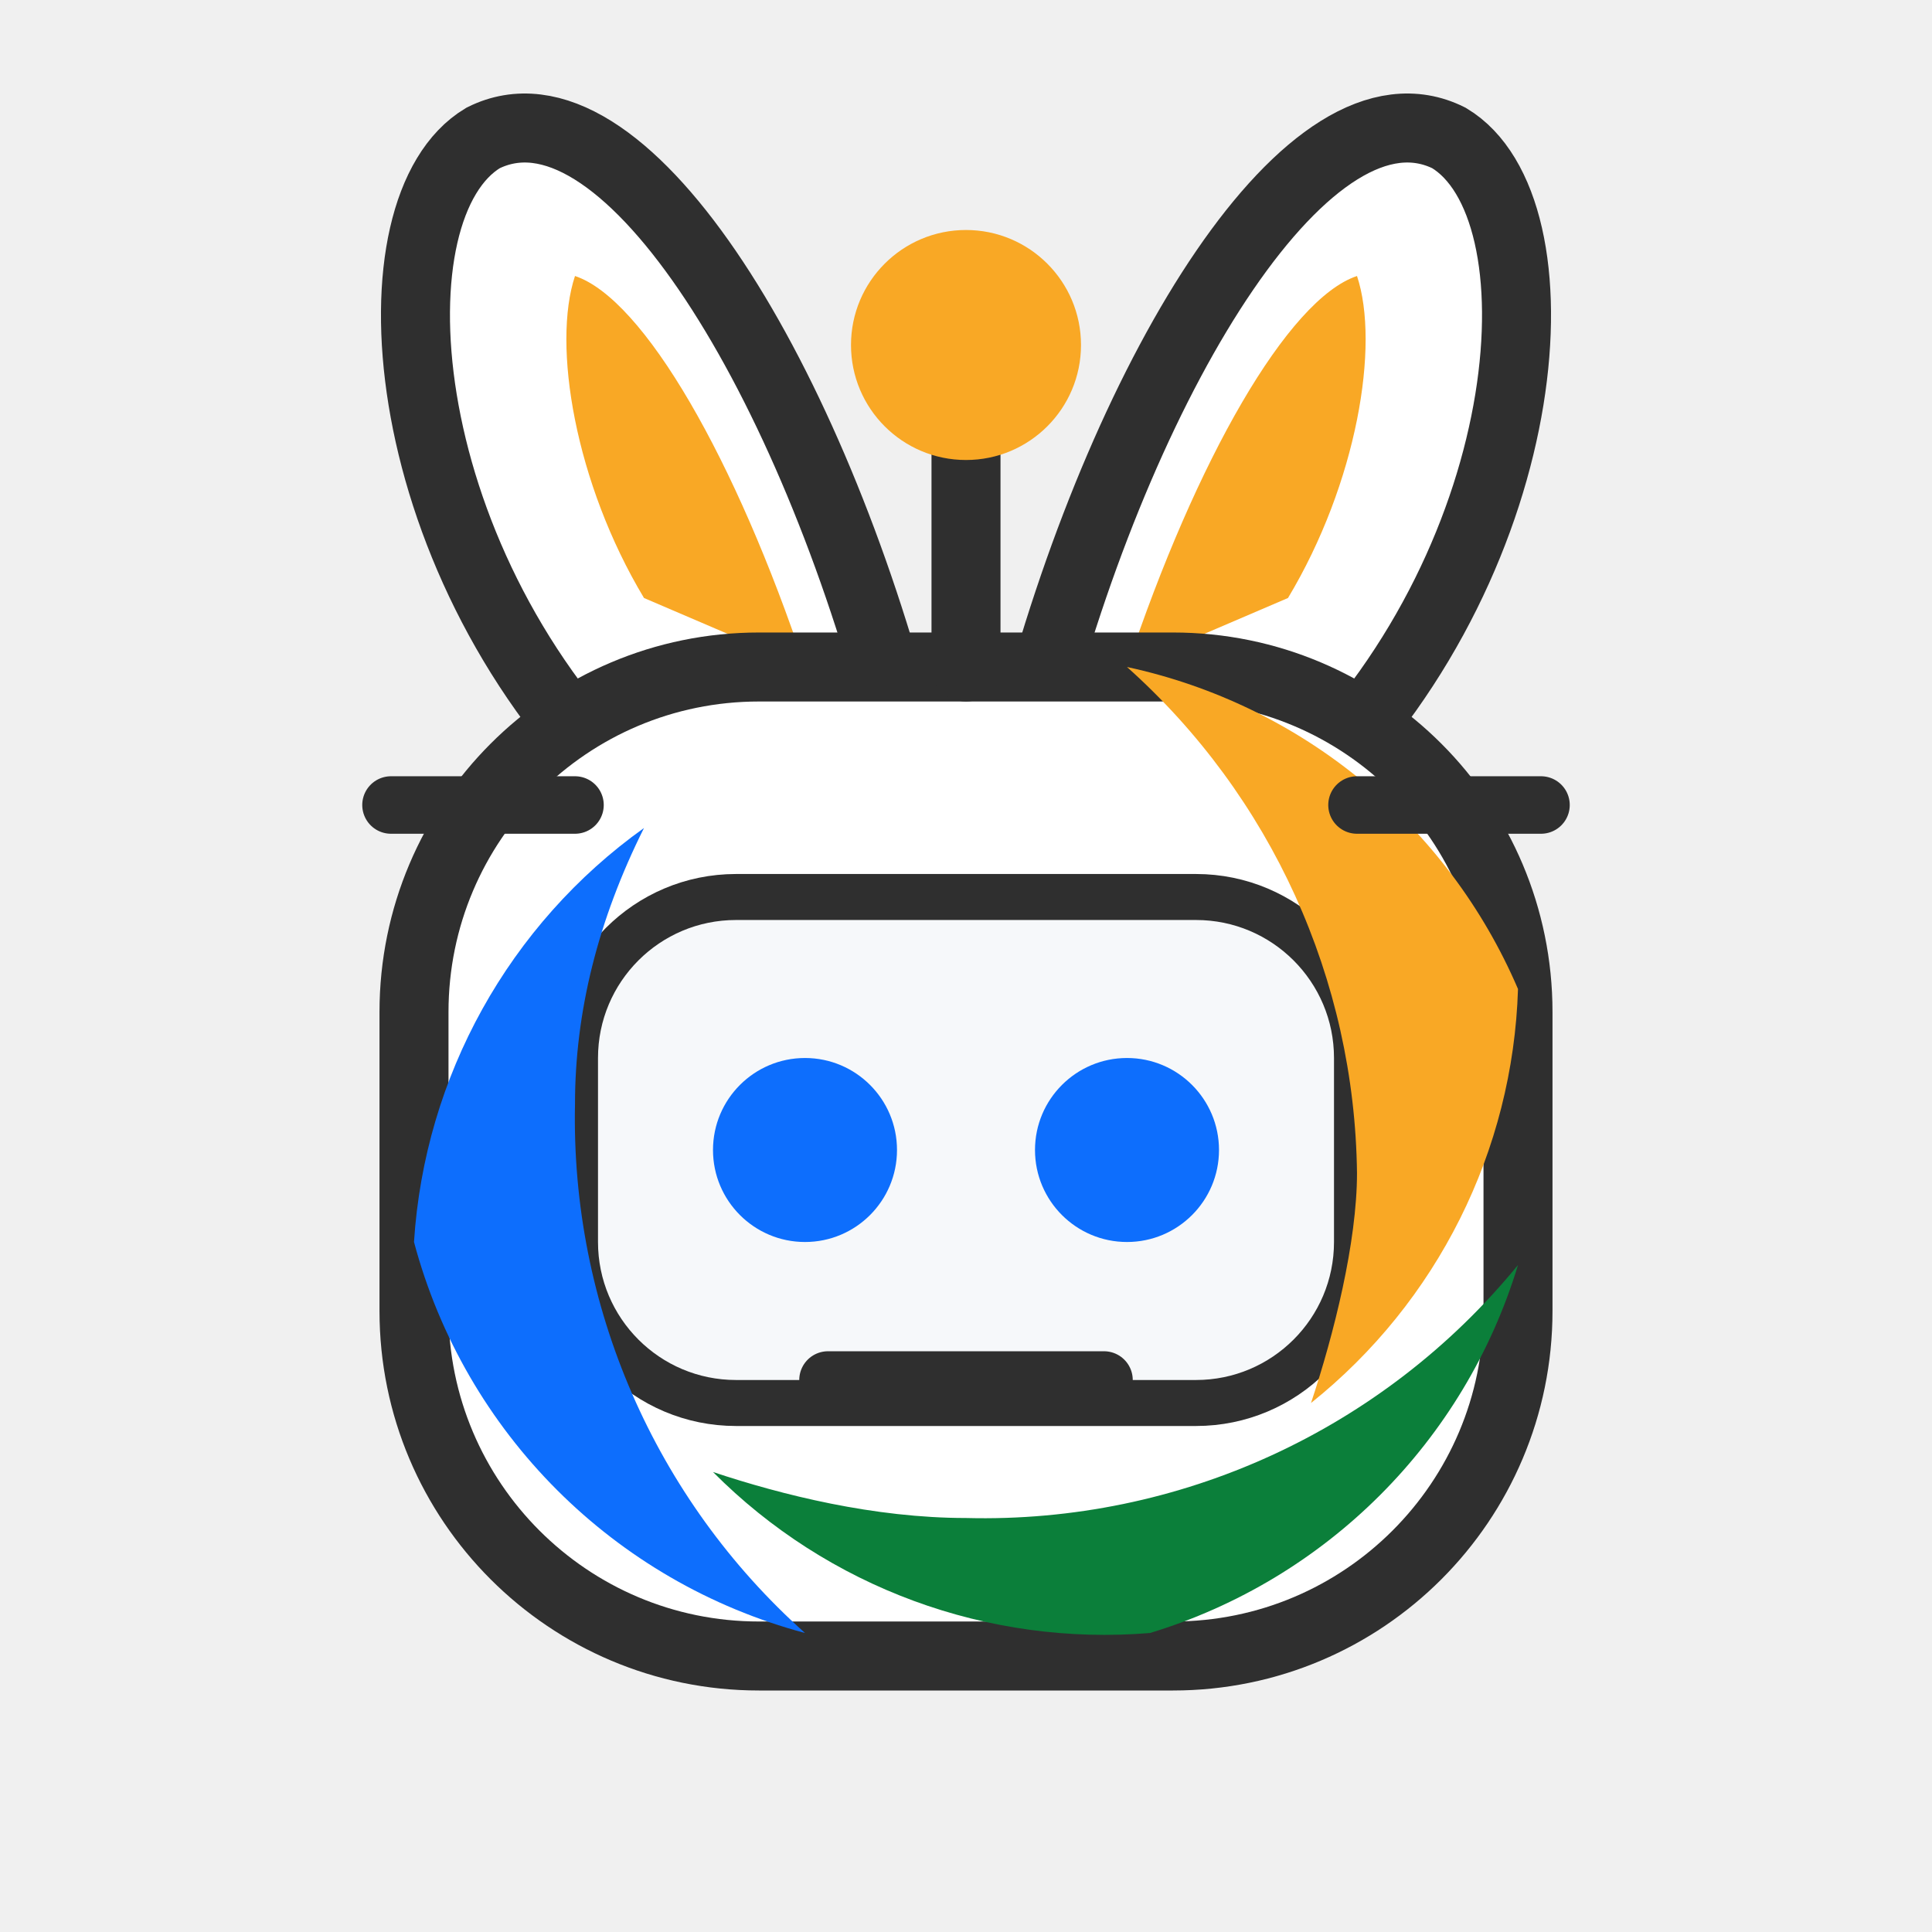
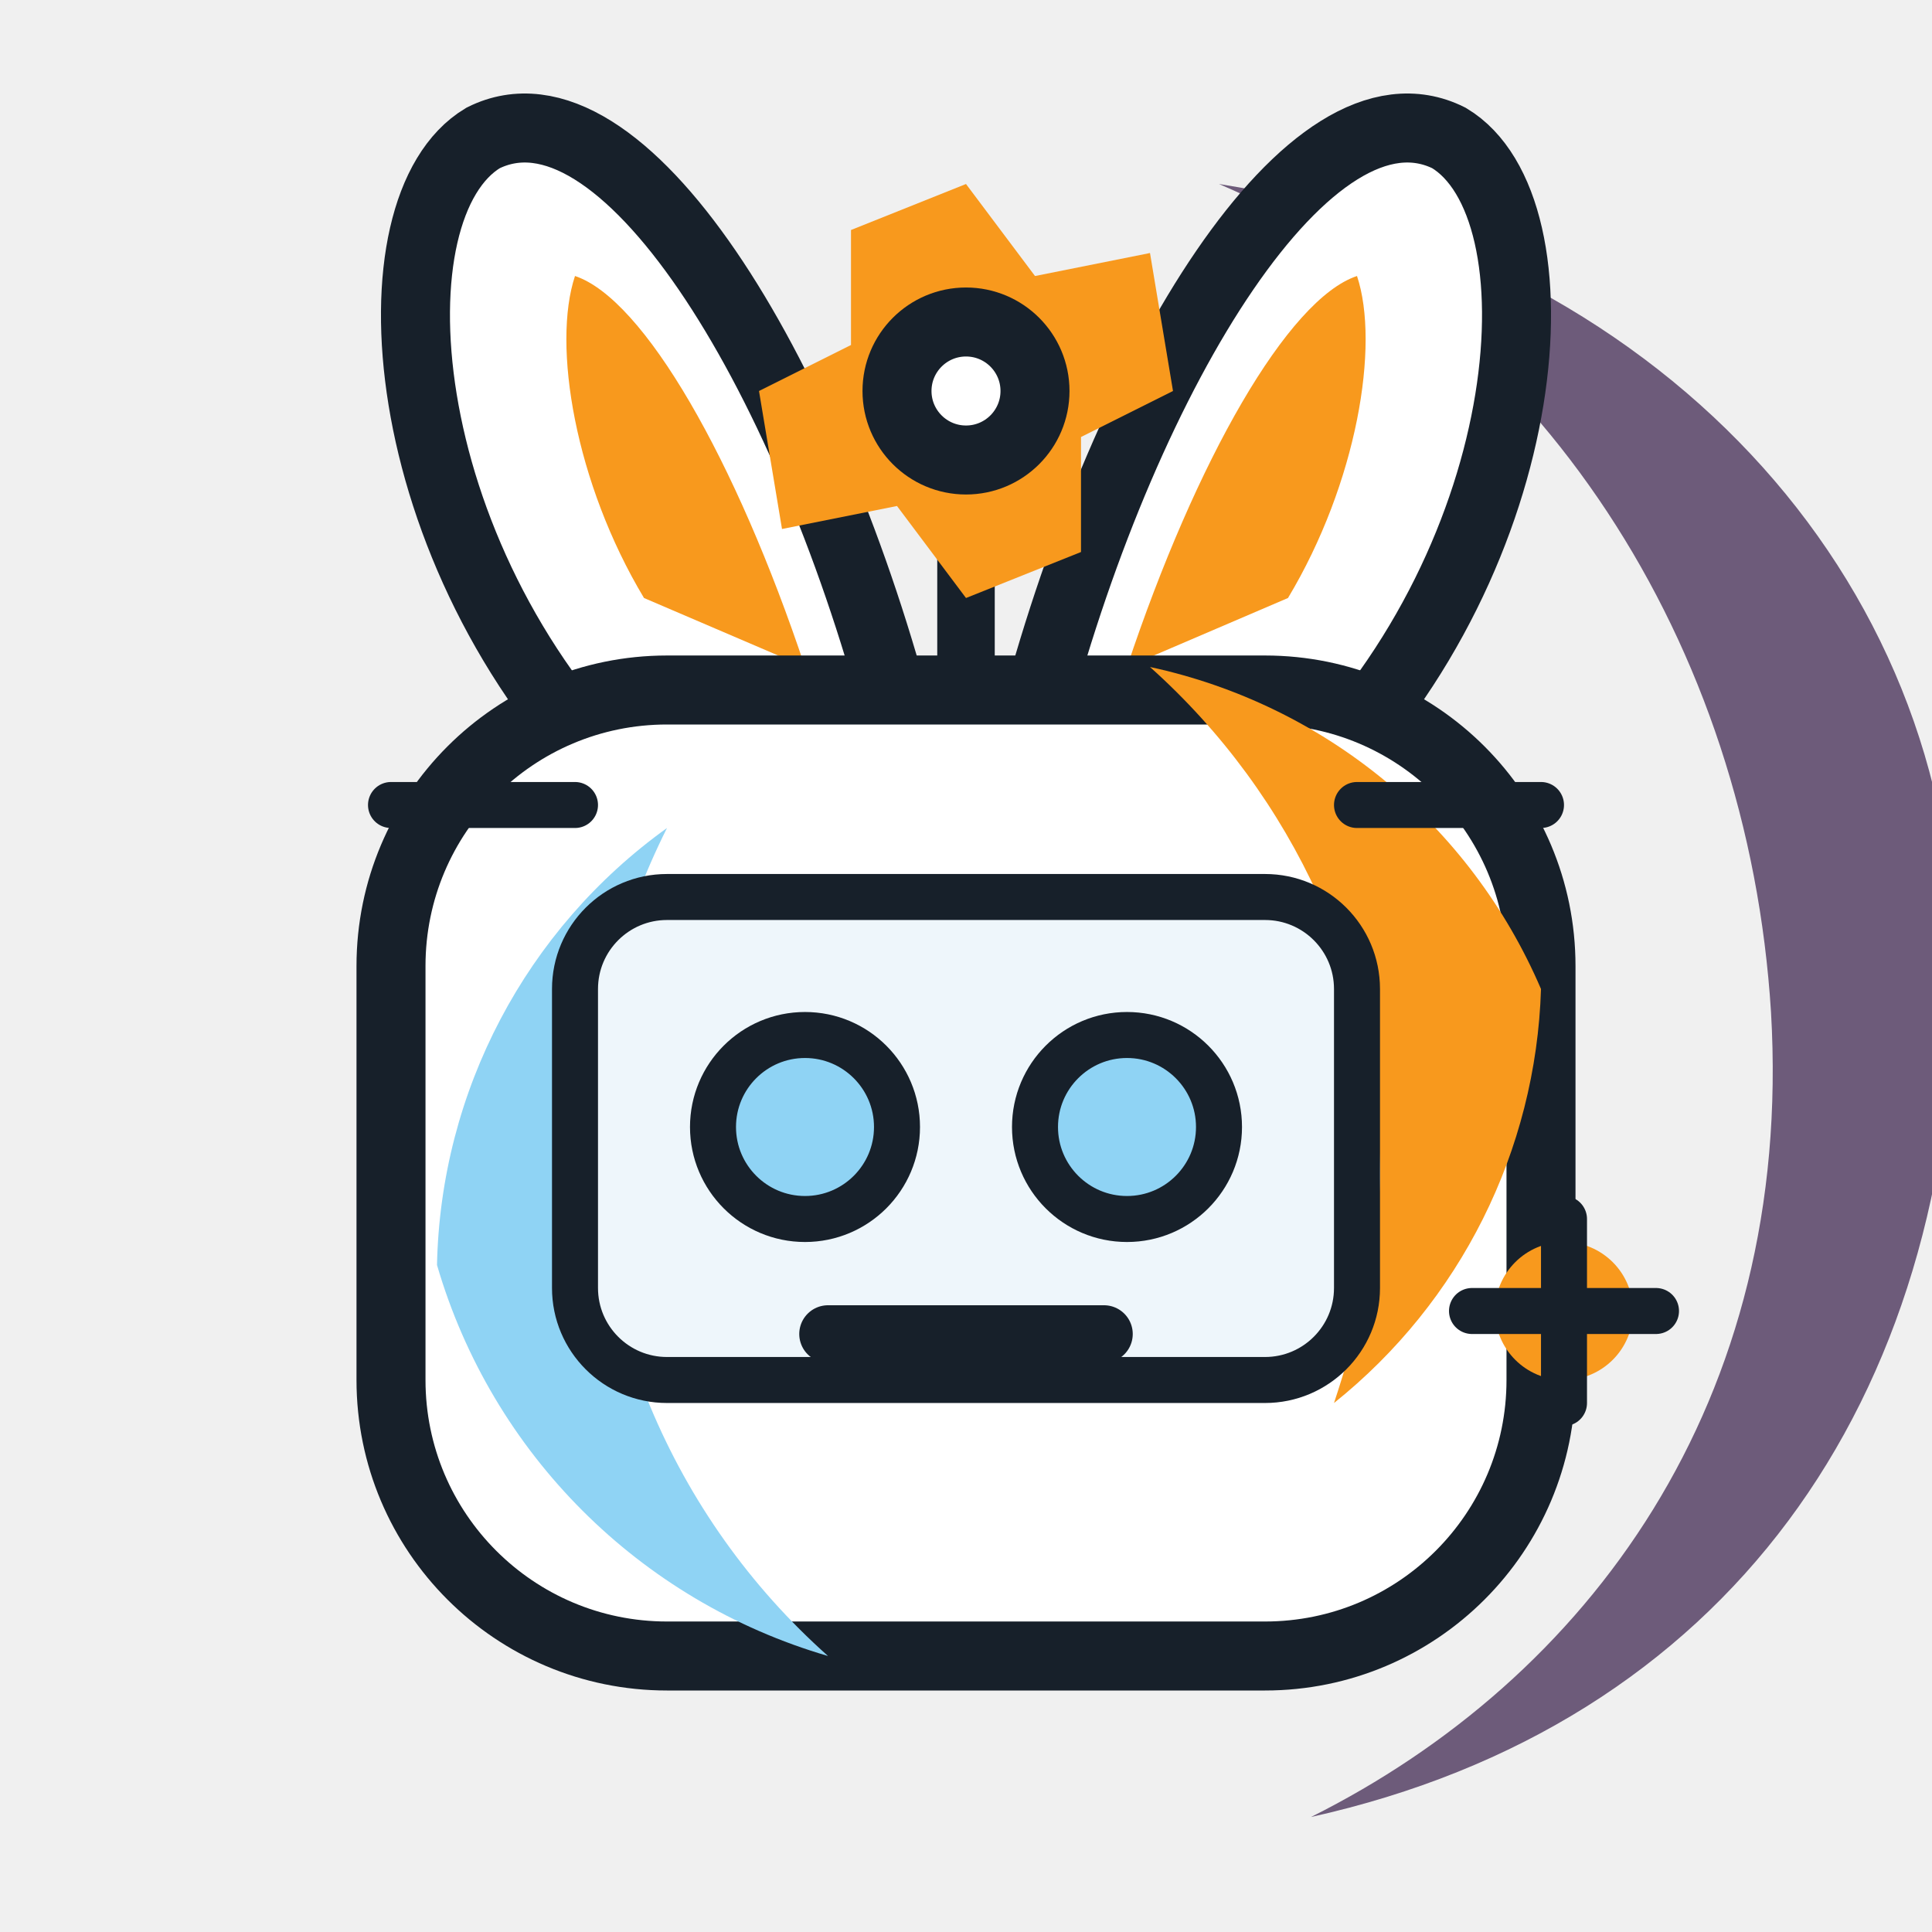
<svg xmlns="http://www.w3.org/2000/svg" width="84" height="84" viewBox="0 0 84 84" role="img" aria-label="GraalVM themed robot bunny">
  <style>
-     .shell { fill: #ffffff; stroke: #2f2f2f; stroke-width: 3; }
-     .panel { fill: #f6f8fa; stroke: #2f2f2f; stroke-width: 2; }
-     .eye { fill: #0d6efd; }
-     .antenna { fill: none; stroke: #2f2f2f; stroke-width: 3; stroke-linecap: round; stroke-linejoin: round; }
-     .line { fill: none; stroke: #2f2f2f; stroke-width: 2.5; stroke-linecap: round; stroke-linejoin: round; }
-     .accent-blue { fill: #0d6efd; }
-     .accent-green { fill: #0b7f3a; }
-     .accent-gold { fill: #f9a825; }
+     .shell { fill: #ffffff; stroke: #17202a; stroke-width: 3; }
+     .panel { fill: #eef6fb; stroke: #17202a; stroke-width: 2; }
+     .eye { fill: #8fd3f4; stroke: #17202a; stroke-width: 2; }
+     .line { fill: none; stroke: #17202a; stroke-width: 2.5; stroke-linecap: round; stroke-linejoin: round; }
+     .thin { fill: none; stroke: #17202a; stroke-width: 2; stroke-linecap: round; stroke-linejoin: round; }
+     .blue { fill: #8fd3f4; }
+     .orange { fill: #f8991d; }
+     .purple { fill: #564165; opacity: .85; }
    @media (prefers-color-scheme: dark) {
-       .shell { fill: #161b22; stroke: #f0f6fc; }
-       .panel { fill: #21262d; stroke: #f0f6fc; }
-       .antenna,
-       .line { stroke: #f0f6fc; }
-       .eye { fill: #58a6ff; }
+       .shell { fill: #151d26; stroke: #f7fafc; }
+       .panel { fill: #253b55; stroke: #f7fafc; }
+       .eye { fill: #8fd3f4; stroke: #f7fafc; }
+       .line,
+       .thin { stroke: #f7fafc; }
    }
  </style>
+   <path class="purple" d="M53 8c14 6 23 20 24 36 1 17-8 29-20 35 18-4 28-18 28-37C85 25 72 11 53 8z" />
  <path class="shell" d="M27 34C17 24 16 9 21 6c6-3 14 10 18 25" />
  <path class="shell" d="M57 34c10-10 11-25 6-28-6-3-14 10-18 25" />
-   <path class="accent-gold" d="M28 26c-3-5-4-11-3-14 3 1 7 8 10 17" />
-   <path class="accent-gold" d="M56 26c3-5 4-11 3-14-3 1-7 8-10 17" />
-   <rect class="shell" x="18" y="29" width="48" height="43" rx="15" />
-   <rect class="panel" x="25" y="39" width="34" height="22" rx="7" />
-   <circle class="eye" cx="35" cy="50" r="4" />
-   <circle class="eye" cx="49" cy="50" r="4" />
-   <path class="line" d="M36 60h12" />
-   <path class="antenna" d="M42 29V18" />
-   <circle class="accent-gold" cx="42" cy="15" r="5" />
-   <path class="accent-blue" d="M18 54a24 24 0 0 0 17 17 30 30 0 0 1-10-23c0-4 1-8 3-12a24 24 0 0 0-10 18" />
-   <path class="accent-green" d="M50 71a24 24 0 0 0 16-16 30 30 0 0 1-24 11c-4 0-8-1-11-2a24 24 0 0 0 19 7" />
-   <path class="accent-gold" d="M66 43a24 24 0 0 0-17-14 30 30 0 0 1 10 22c0 3-1 7-2 10a24 24 0 0 0 9-18" />
-   <path class="line" d="M25 35h-8m50 0h-8" />
+   <path class="orange" d="M28 26c-3-5-4-11-3-14 3 1 7 8 10 17" />
+   <path class="orange" d="M56 26c3-5 4-11 3-14-3 1-7 8-10 17" />
+   <rect class="shell" x="17" y="30" width="50" height="42" rx="12" />
+   <path class="blue" d="M19 55a25 25 0 0 0 17 17 30 30 0 0 1-10-24c0-4 1-8 3-12a24 24 0 0 0-10 19" />
+   <path class="orange" d="M67 43a24 24 0 0 0-17-14 30 30 0 0 1 10 22c0 3-1 7-2 10a24 24 0 0 0 9-18" />
+   <rect class="panel" x="25" y="39" width="34" height="21" rx="4" />
+   <circle class="eye" cx="35" cy="49" r="4" />
+   <circle class="eye" cx="49" cy="49" r="4" />
+   <path class="line" d="M36 58h12" />
+   <path class="line" d="M42 30V19" />
+   <path class="thin" d="M25 35h-8m50 0h-8" />
+   <path class="orange" d="M42 8l3 4 5-1 1 6-4 2v5l-5 2-3-4-5 1-1-6 4-2v-5z" />
+   <circle class="shell" cx="42" cy="17" r="3" />
+   <circle class="orange" cx="68" cy="57" r="3" />
+   <path class="thin" d="M64 57h8m-4-4v8" />
</svg>
